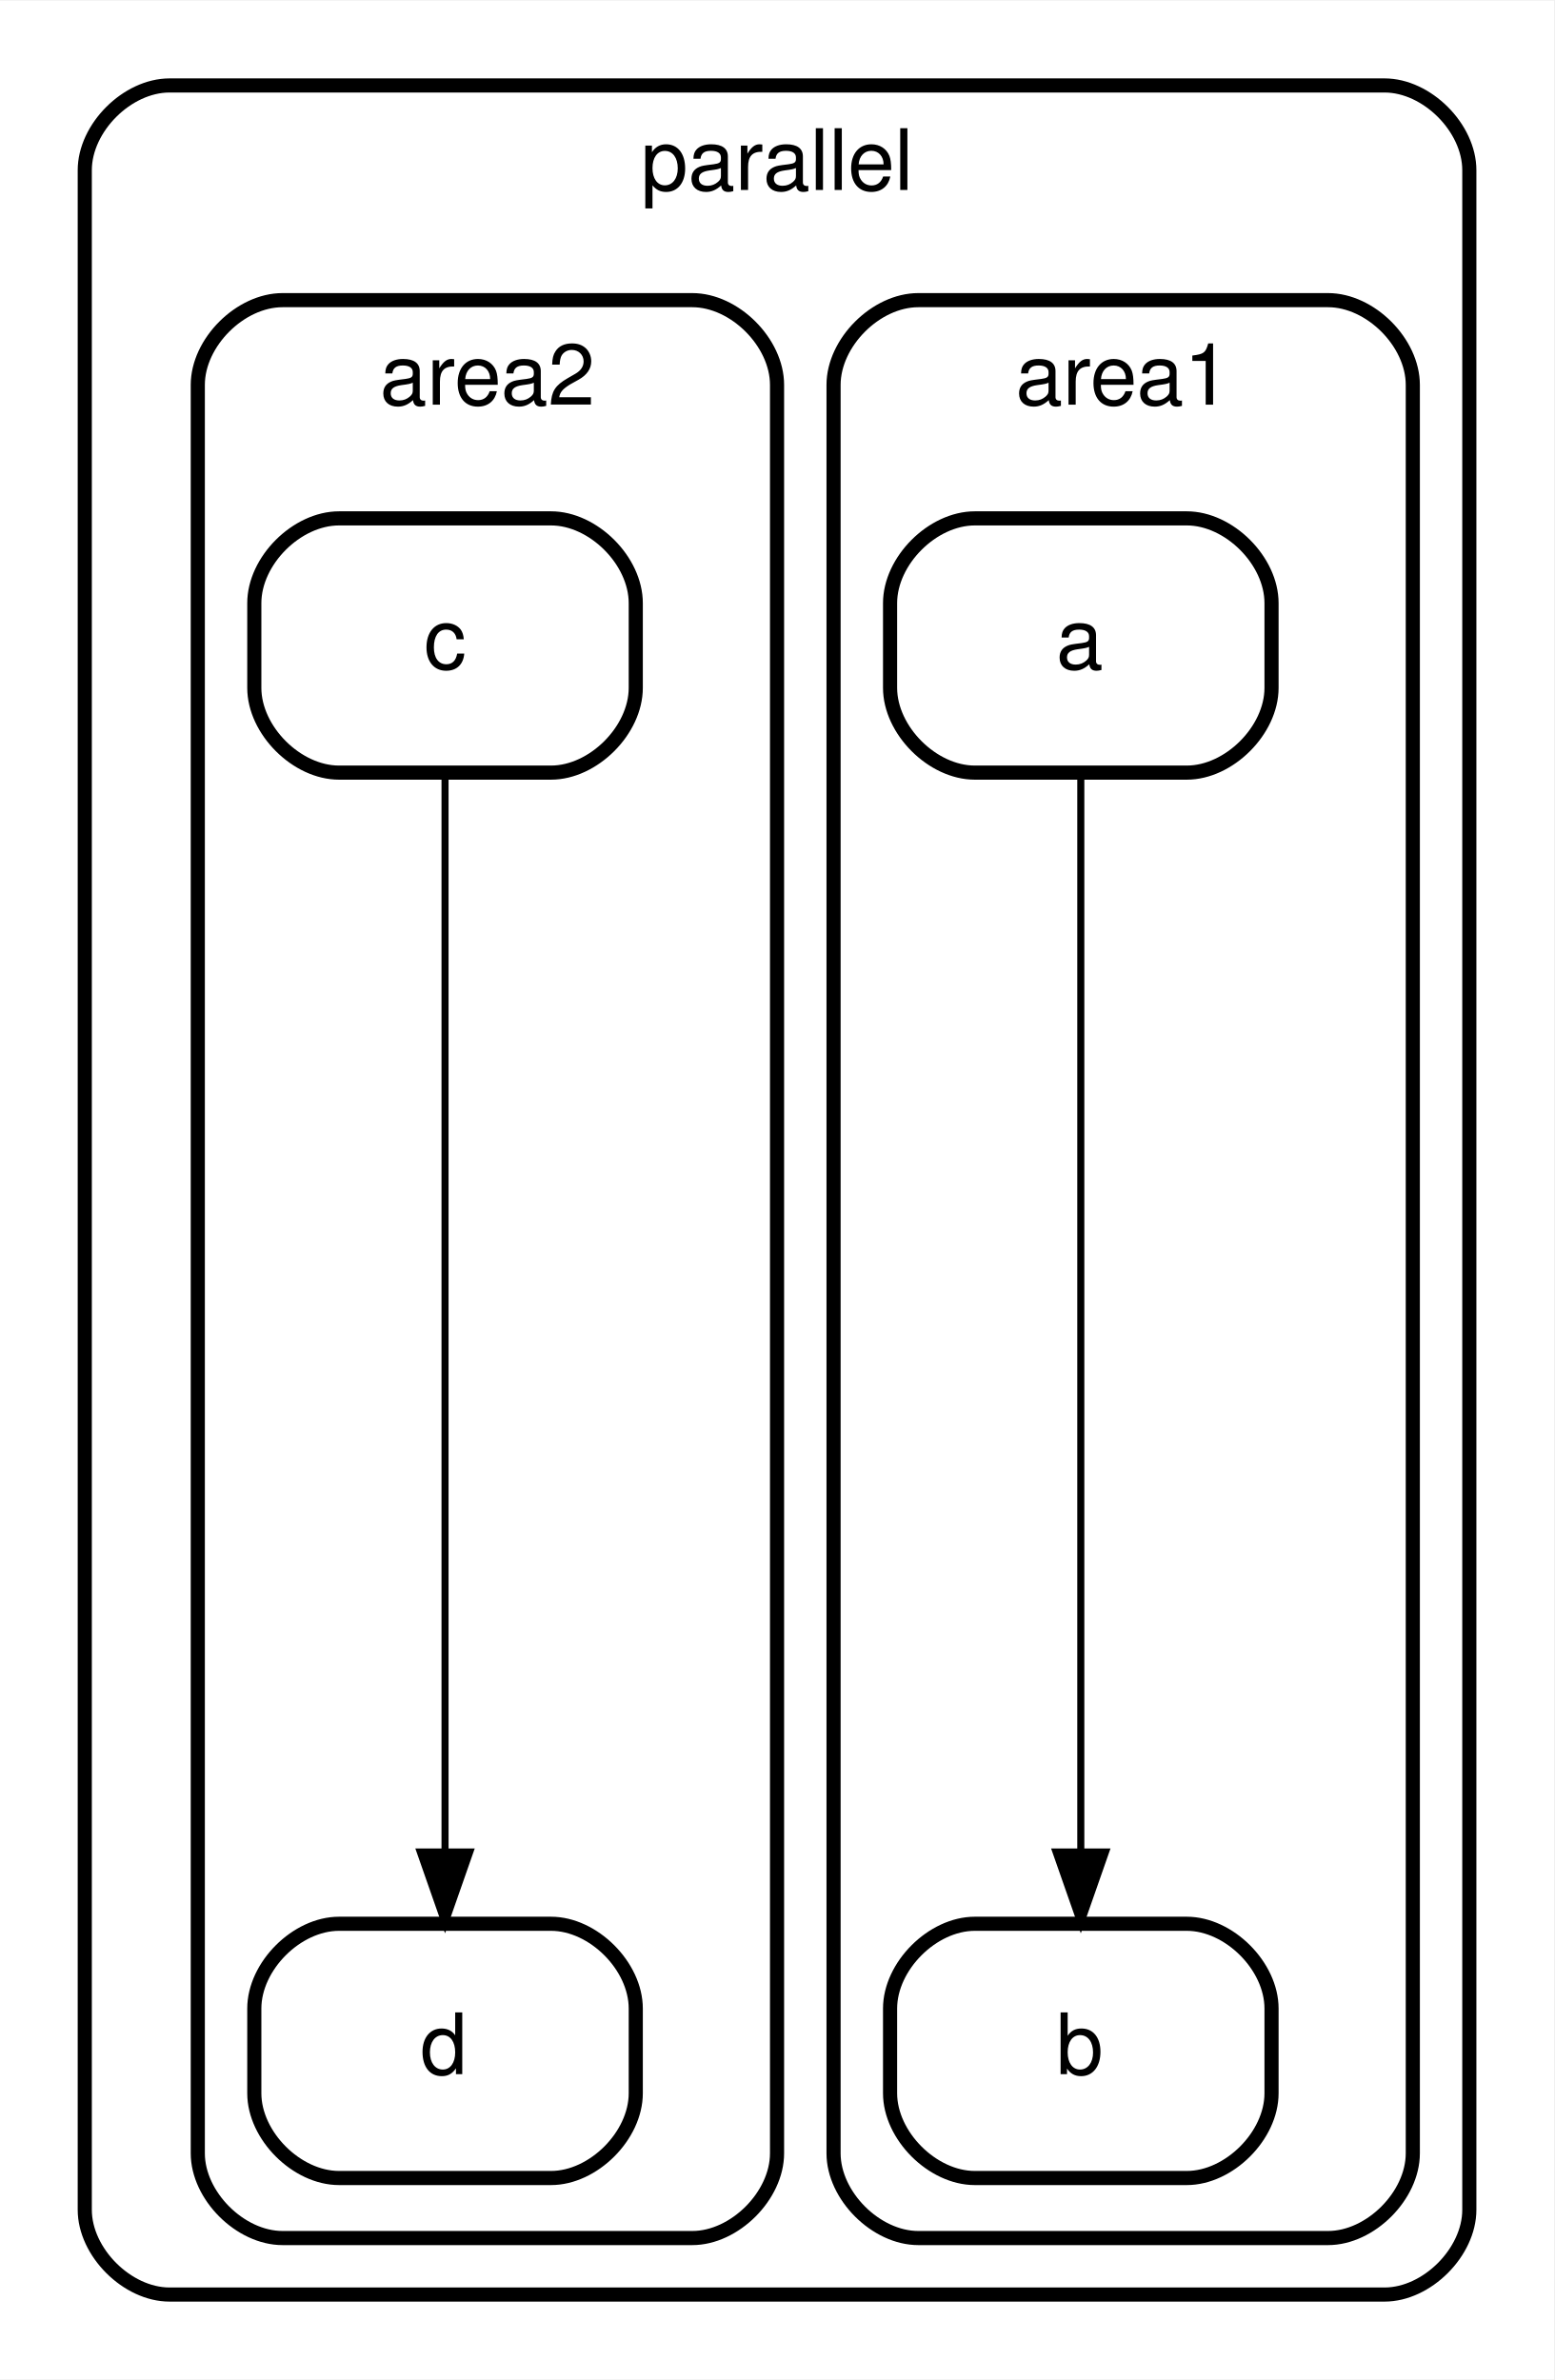
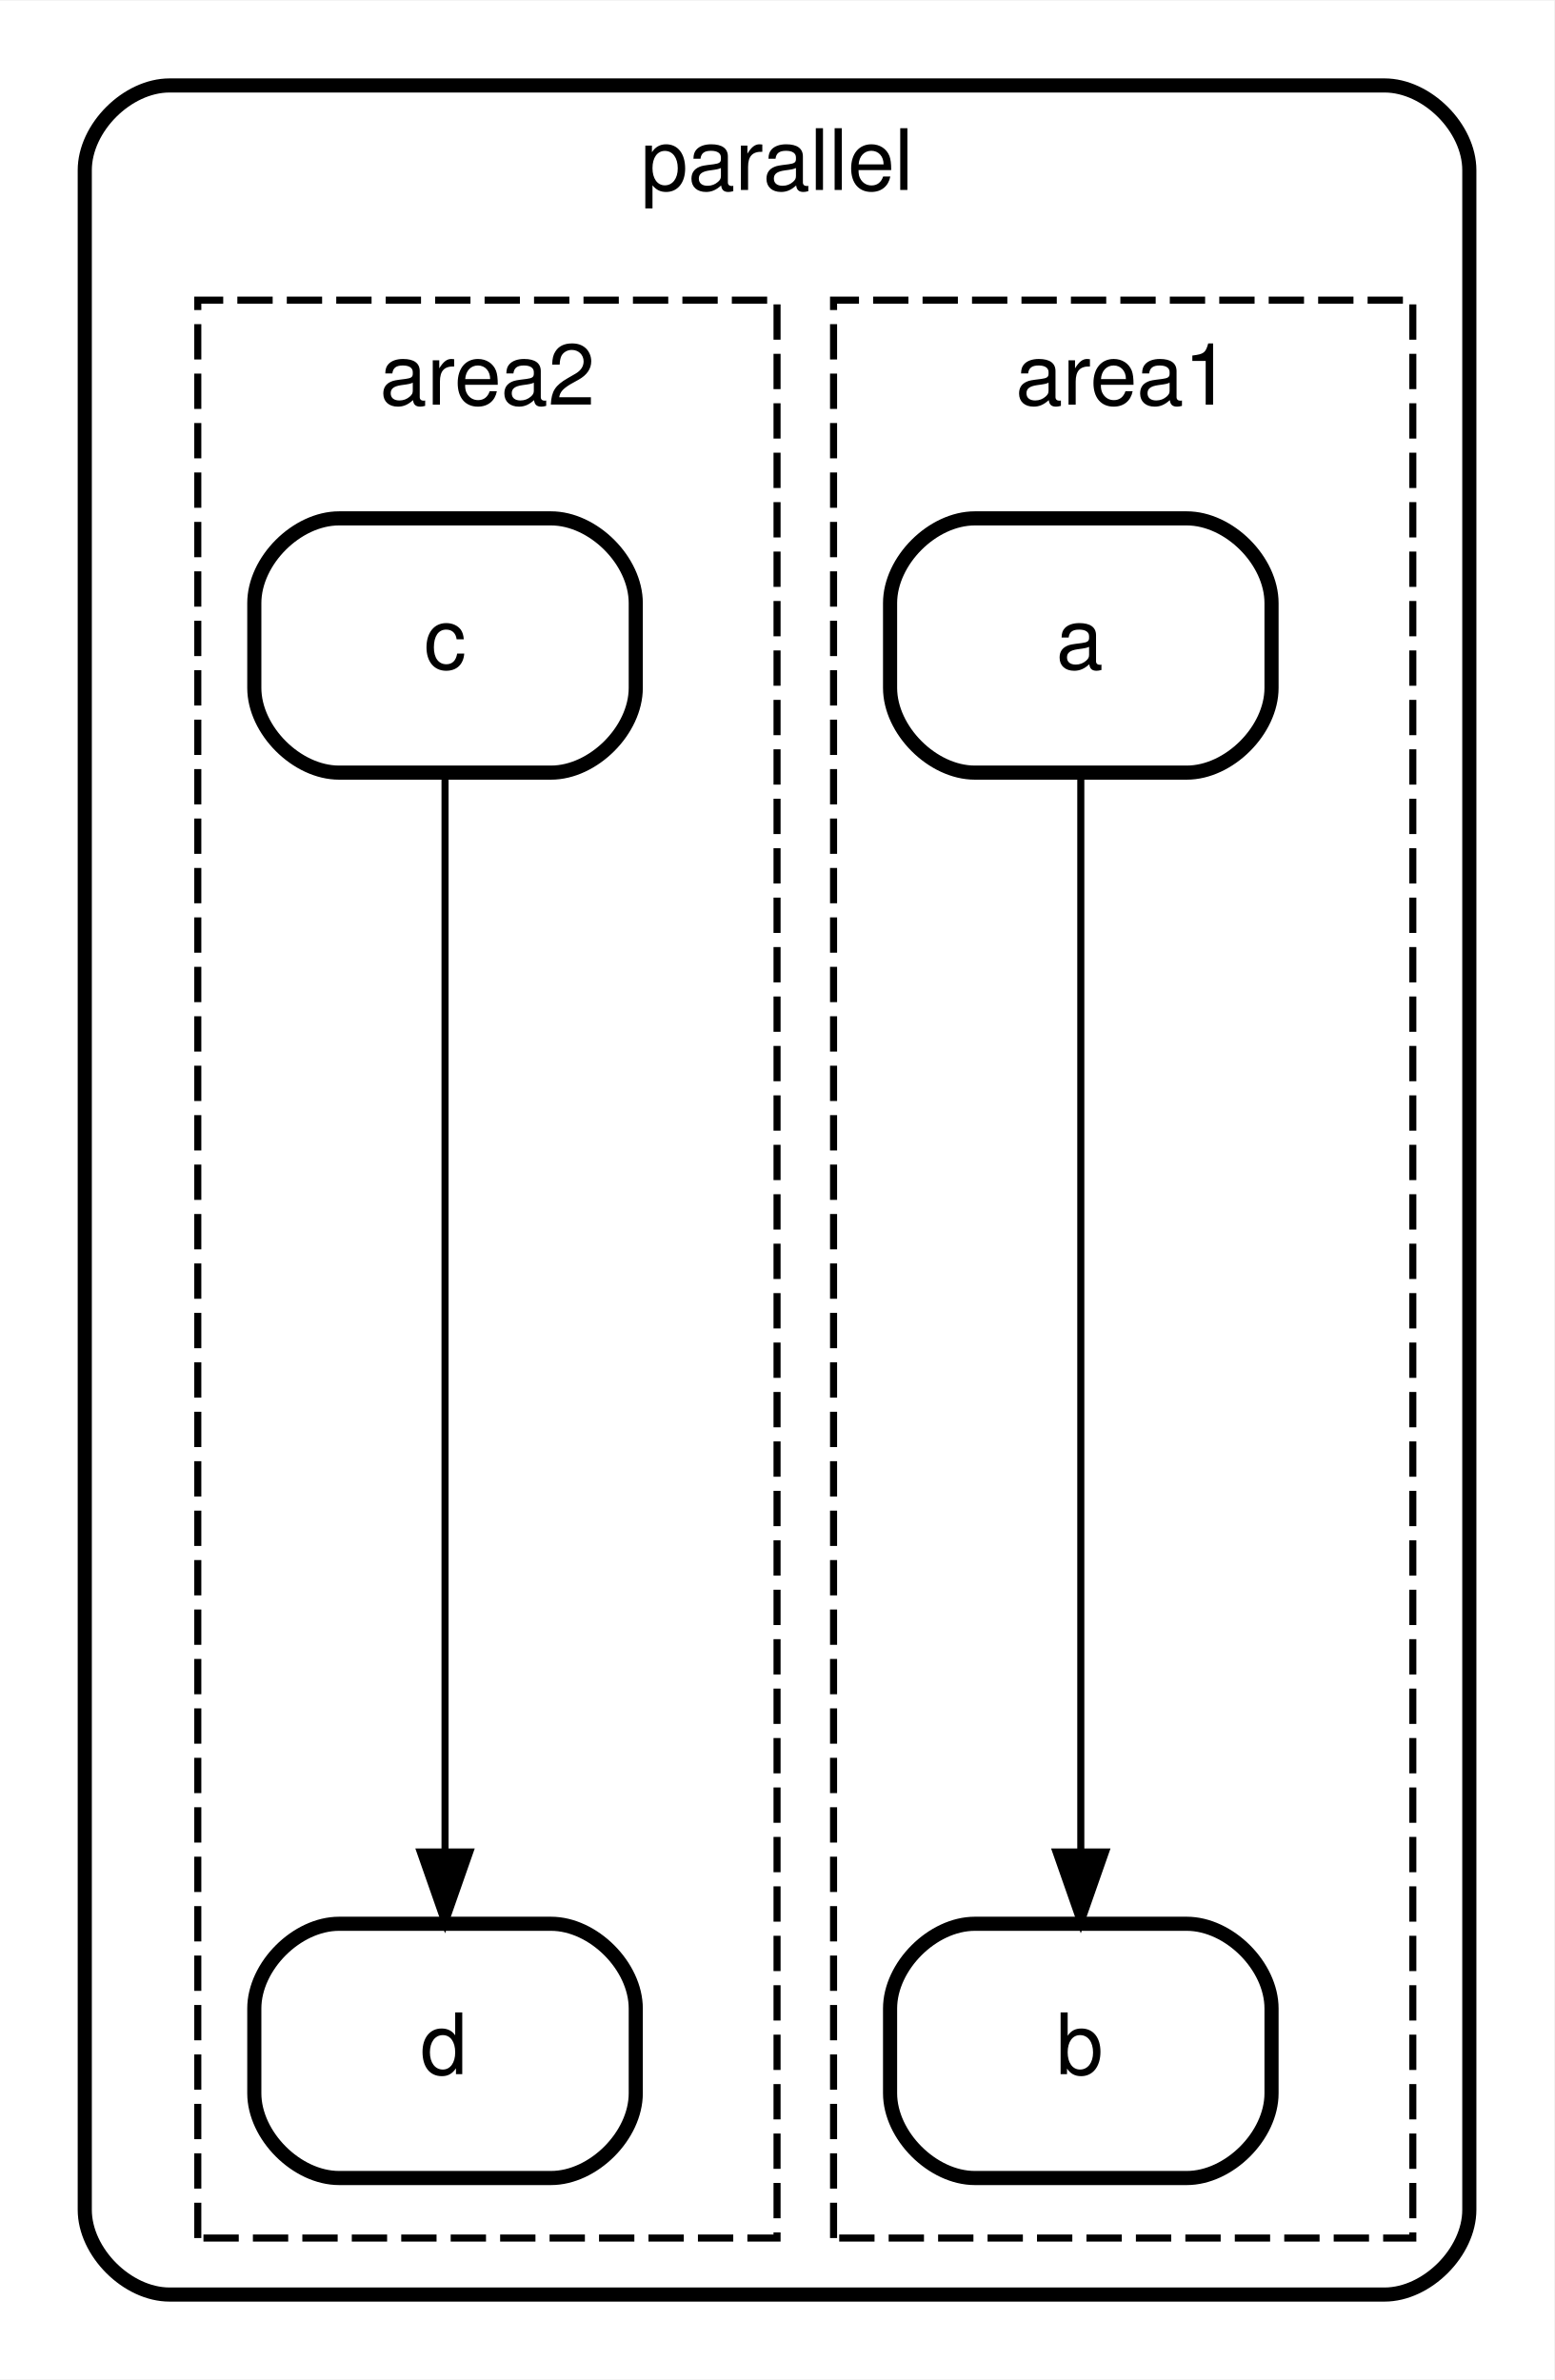
<svg xmlns="http://www.w3.org/2000/svg" width="220pt" height="337pt" viewBox="0.00 0.00 220.00 336.80">
  <g id="graph0" class="graph" transform="scale(1 1) rotate(0) translate(4 332.8)">
    <polygon fill="#ffffff" stroke="transparent" points="-4,4 -4,-332.8 216,-332.8 216,4 -4,4" />
    <g id="clust1" class="cluster">
      <path fill="none" stroke="#000000" stroke-width="2" d="M20,-8C20,-8 192,-8 192,-8 198,-8 204,-14 204,-20 204,-20 204,-308.8 204,-308.8 204,-314.8 198,-320.8 192,-320.8 192,-320.8 20,-320.8 20,-320.8 14,-320.8 8,-314.8 8,-308.8 8,-308.8 8,-20 8,-20 8,-14 14,-8 20,-8" />
      <text text-anchor="middle" x="106" y="-306" font-family="Helvetica,sans-Serif" font-size="12.00" fill="#000000">parallel</text>
    </g>
    <g id="clust2" class="cluster">
-       <path fill="none" stroke="#000000" stroke-width="2" d="M126,-16C126,-16 184,-16 184,-16 190,-16 196,-22 196,-28 196,-28 196,-278.4 196,-278.4 196,-284.4 190,-290.4 184,-290.4 184,-290.4 126,-290.4 126,-290.4 120,-290.4 114,-284.4 114,-278.4 114,-278.4 114,-28 114,-28 114,-22 120,-16 126,-16" />
+       <polygon fill="none" stroke="#000000" stroke-dasharray="5,2" points="114,-16 114,-290.4 196,-290.4 196,-16 114,-16" />
      <text text-anchor="middle" x="155" y="-275.6" font-family="Helvetica,sans-Serif" font-size="12.00" fill="#000000">area1</text>
    </g>
    <g id="clust3" class="cluster">
-       <path fill="none" stroke="#000000" stroke-width="2" d="M36,-16C36,-16 94,-16 94,-16 100,-16 106,-22 106,-28 106,-28 106,-278.4 106,-278.4 106,-284.4 100,-290.4 94,-290.4 94,-290.4 36,-290.4 36,-290.4 30,-290.4 24,-284.4 24,-278.4 24,-278.4 24,-28 24,-28 24,-22 30,-16 36,-16" />
+       <polygon fill="none" stroke="#000000" stroke-dasharray="5,2" points="24,-16 24,-290.4 106,-290.4 106,-16 24,-16" />
      <text text-anchor="middle" x="65" y="-275.6" font-family="Helvetica,sans-Serif" font-size="12.00" fill="#000000">area2</text>
    </g>
    <g id="node3" class="node">
      <path fill="#ffffff" stroke="#000000" stroke-width="2" d="M134,-223.5C134,-223.5 164,-223.5 164,-223.5 170,-223.5 176,-229.5 176,-235.5 176,-235.5 176,-247.5 176,-247.5 176,-253.5 170,-259.5 164,-259.5 164,-259.5 134,-259.5 134,-259.5 128,-259.5 122,-253.5 122,-247.5 122,-247.5 122,-235.5 122,-235.5 122,-229.5 128,-223.5 134,-223.5" />
      <text text-anchor="middle" x="148.835" y="-238.2" font-family="Helvetica,sans-Serif" font-size="12.00" fill="#000000">a</text>
    </g>
    <g id="node4" class="node">
      <path fill="#ffffff" stroke="#000000" stroke-width="2" d="M134,-24.5C134,-24.5 164,-24.5 164,-24.5 170,-24.5 176,-30.5 176,-36.5 176,-36.5 176,-48.5 176,-48.5 176,-54.5 170,-60.5 164,-60.5 164,-60.5 134,-60.5 134,-60.5 128,-60.5 122,-54.5 122,-48.5 122,-48.5 122,-36.5 122,-36.5 122,-30.5 128,-24.5 134,-24.5" />
      <text text-anchor="middle" x="148.835" y="-39.2" font-family="Helvetica,sans-Serif" font-size="12.00" fill="#000000">b</text>
    </g>
    <g id="edge1" class="edge">
      <path fill="none" stroke="#000000" d="M149,-223.341C149,-212.382 149,-198.139 149,-185.5 149,-185.5 149,-185.5 149,-98.5 149,-89.514 149,-79.718 149,-70.867" />
      <polygon fill="#000000" stroke="#000000" points="152.5,-70.659 149,-60.658 145.5,-70.659 152.5,-70.659" />
      <text text-anchor="middle" x="150.389" y="-139" font-family="Helvetica,sans-Serif" font-size="10.00" fill="#000000"> </text>
    </g>
    <g id="node6" class="node">
      <path fill="#ffffff" stroke="#000000" stroke-width="2" d="M44,-223.5C44,-223.5 74,-223.5 74,-223.5 80,-223.5 86,-229.5 86,-235.5 86,-235.5 86,-247.5 86,-247.5 86,-253.5 80,-259.5 74,-259.5 74,-259.5 44,-259.5 44,-259.5 38,-259.5 32,-253.5 32,-247.5 32,-247.5 32,-235.5 32,-235.5 32,-229.5 38,-223.5 44,-223.5" />
      <text text-anchor="middle" x="59" y="-238.2" font-family="Helvetica,sans-Serif" font-size="12.00" fill="#000000">c</text>
    </g>
    <g id="node7" class="node">
      <path fill="#ffffff" stroke="#000000" stroke-width="2" d="M44,-24.5C44,-24.5 74,-24.5 74,-24.5 80,-24.5 86,-30.5 86,-36.5 86,-36.5 86,-48.5 86,-48.5 86,-54.5 80,-60.5 74,-60.5 74,-60.5 44,-60.5 44,-60.5 38,-60.5 32,-54.5 32,-48.5 32,-48.5 32,-36.5 32,-36.5 32,-30.5 38,-24.5 44,-24.5" />
      <text text-anchor="middle" x="58.835" y="-39.2" font-family="Helvetica,sans-Serif" font-size="12.00" fill="#000000">d</text>
    </g>
    <g id="edge2" class="edge">
      <path fill="none" stroke="#000000" d="M59,-223.341C59,-212.382 59,-198.139 59,-185.5 59,-185.5 59,-185.5 59,-98.5 59,-89.514 59,-79.718 59,-70.867" />
      <polygon fill="#000000" stroke="#000000" points="62.5,-70.659 59,-60.658 55.5,-70.659 62.5,-70.659" />
      <text text-anchor="middle" x="60.389" y="-139" font-family="Helvetica,sans-Serif" font-size="10.00" fill="#000000"> </text>
    </g>
  </g>
</svg>
